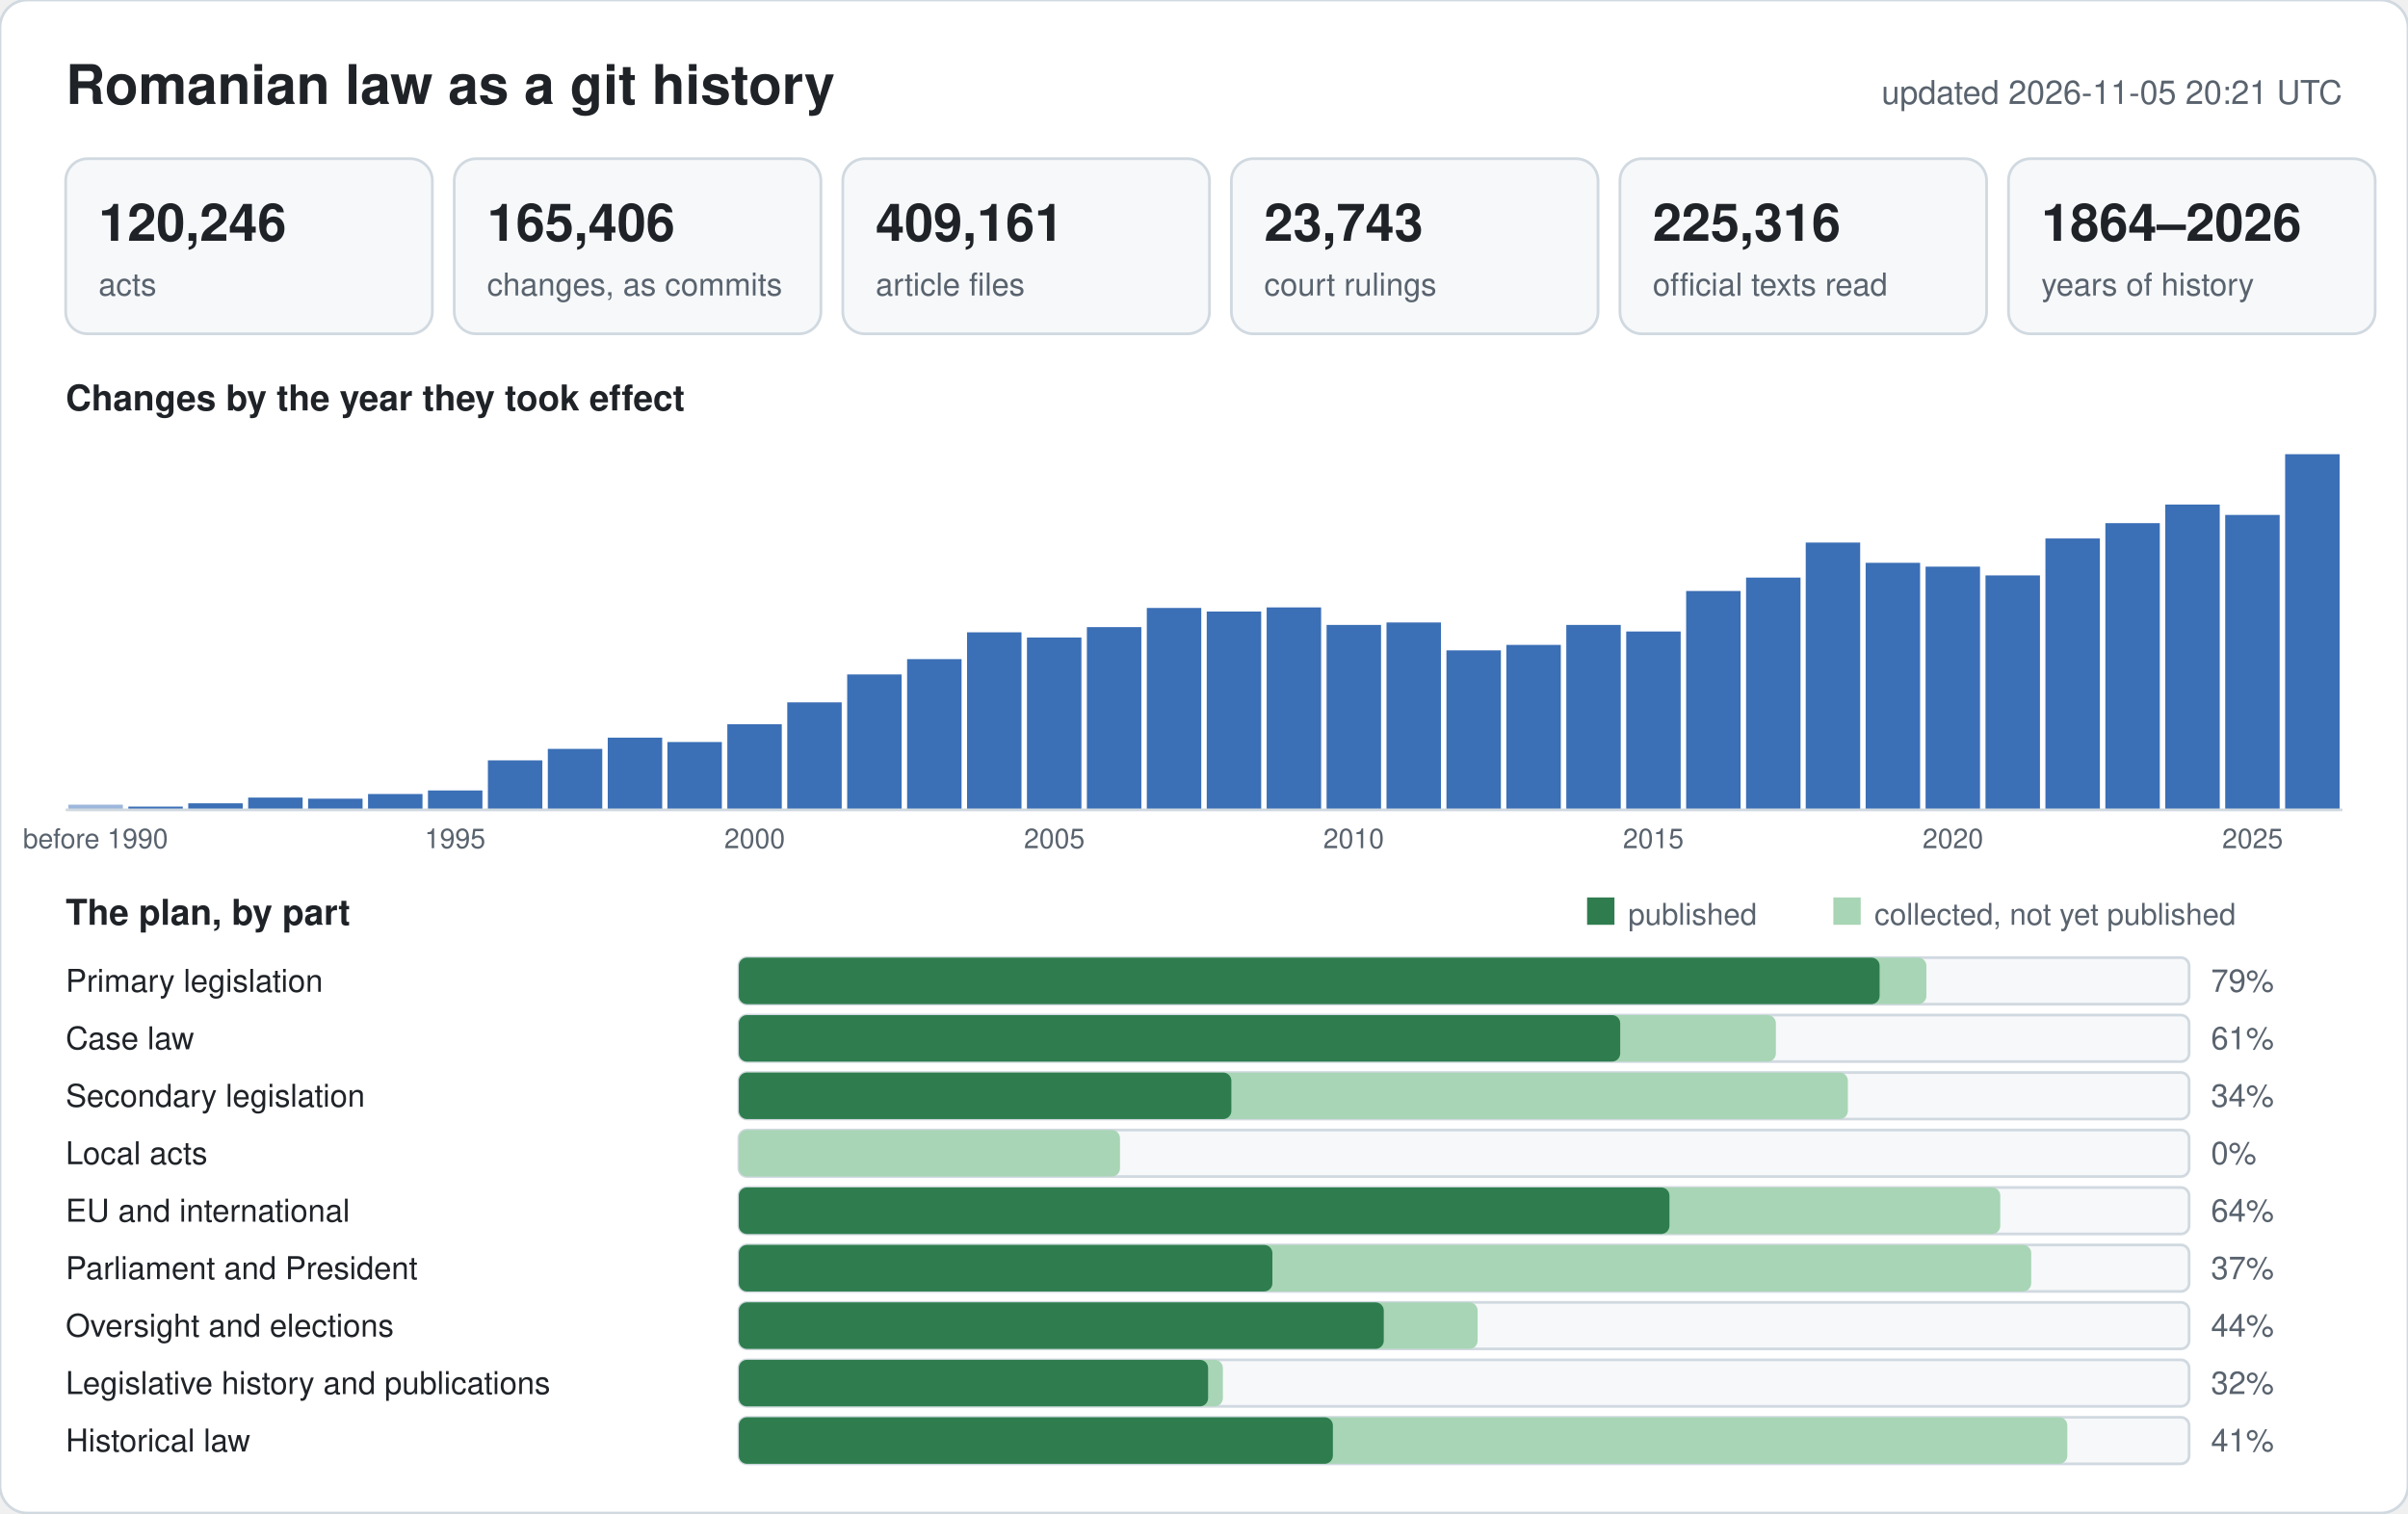
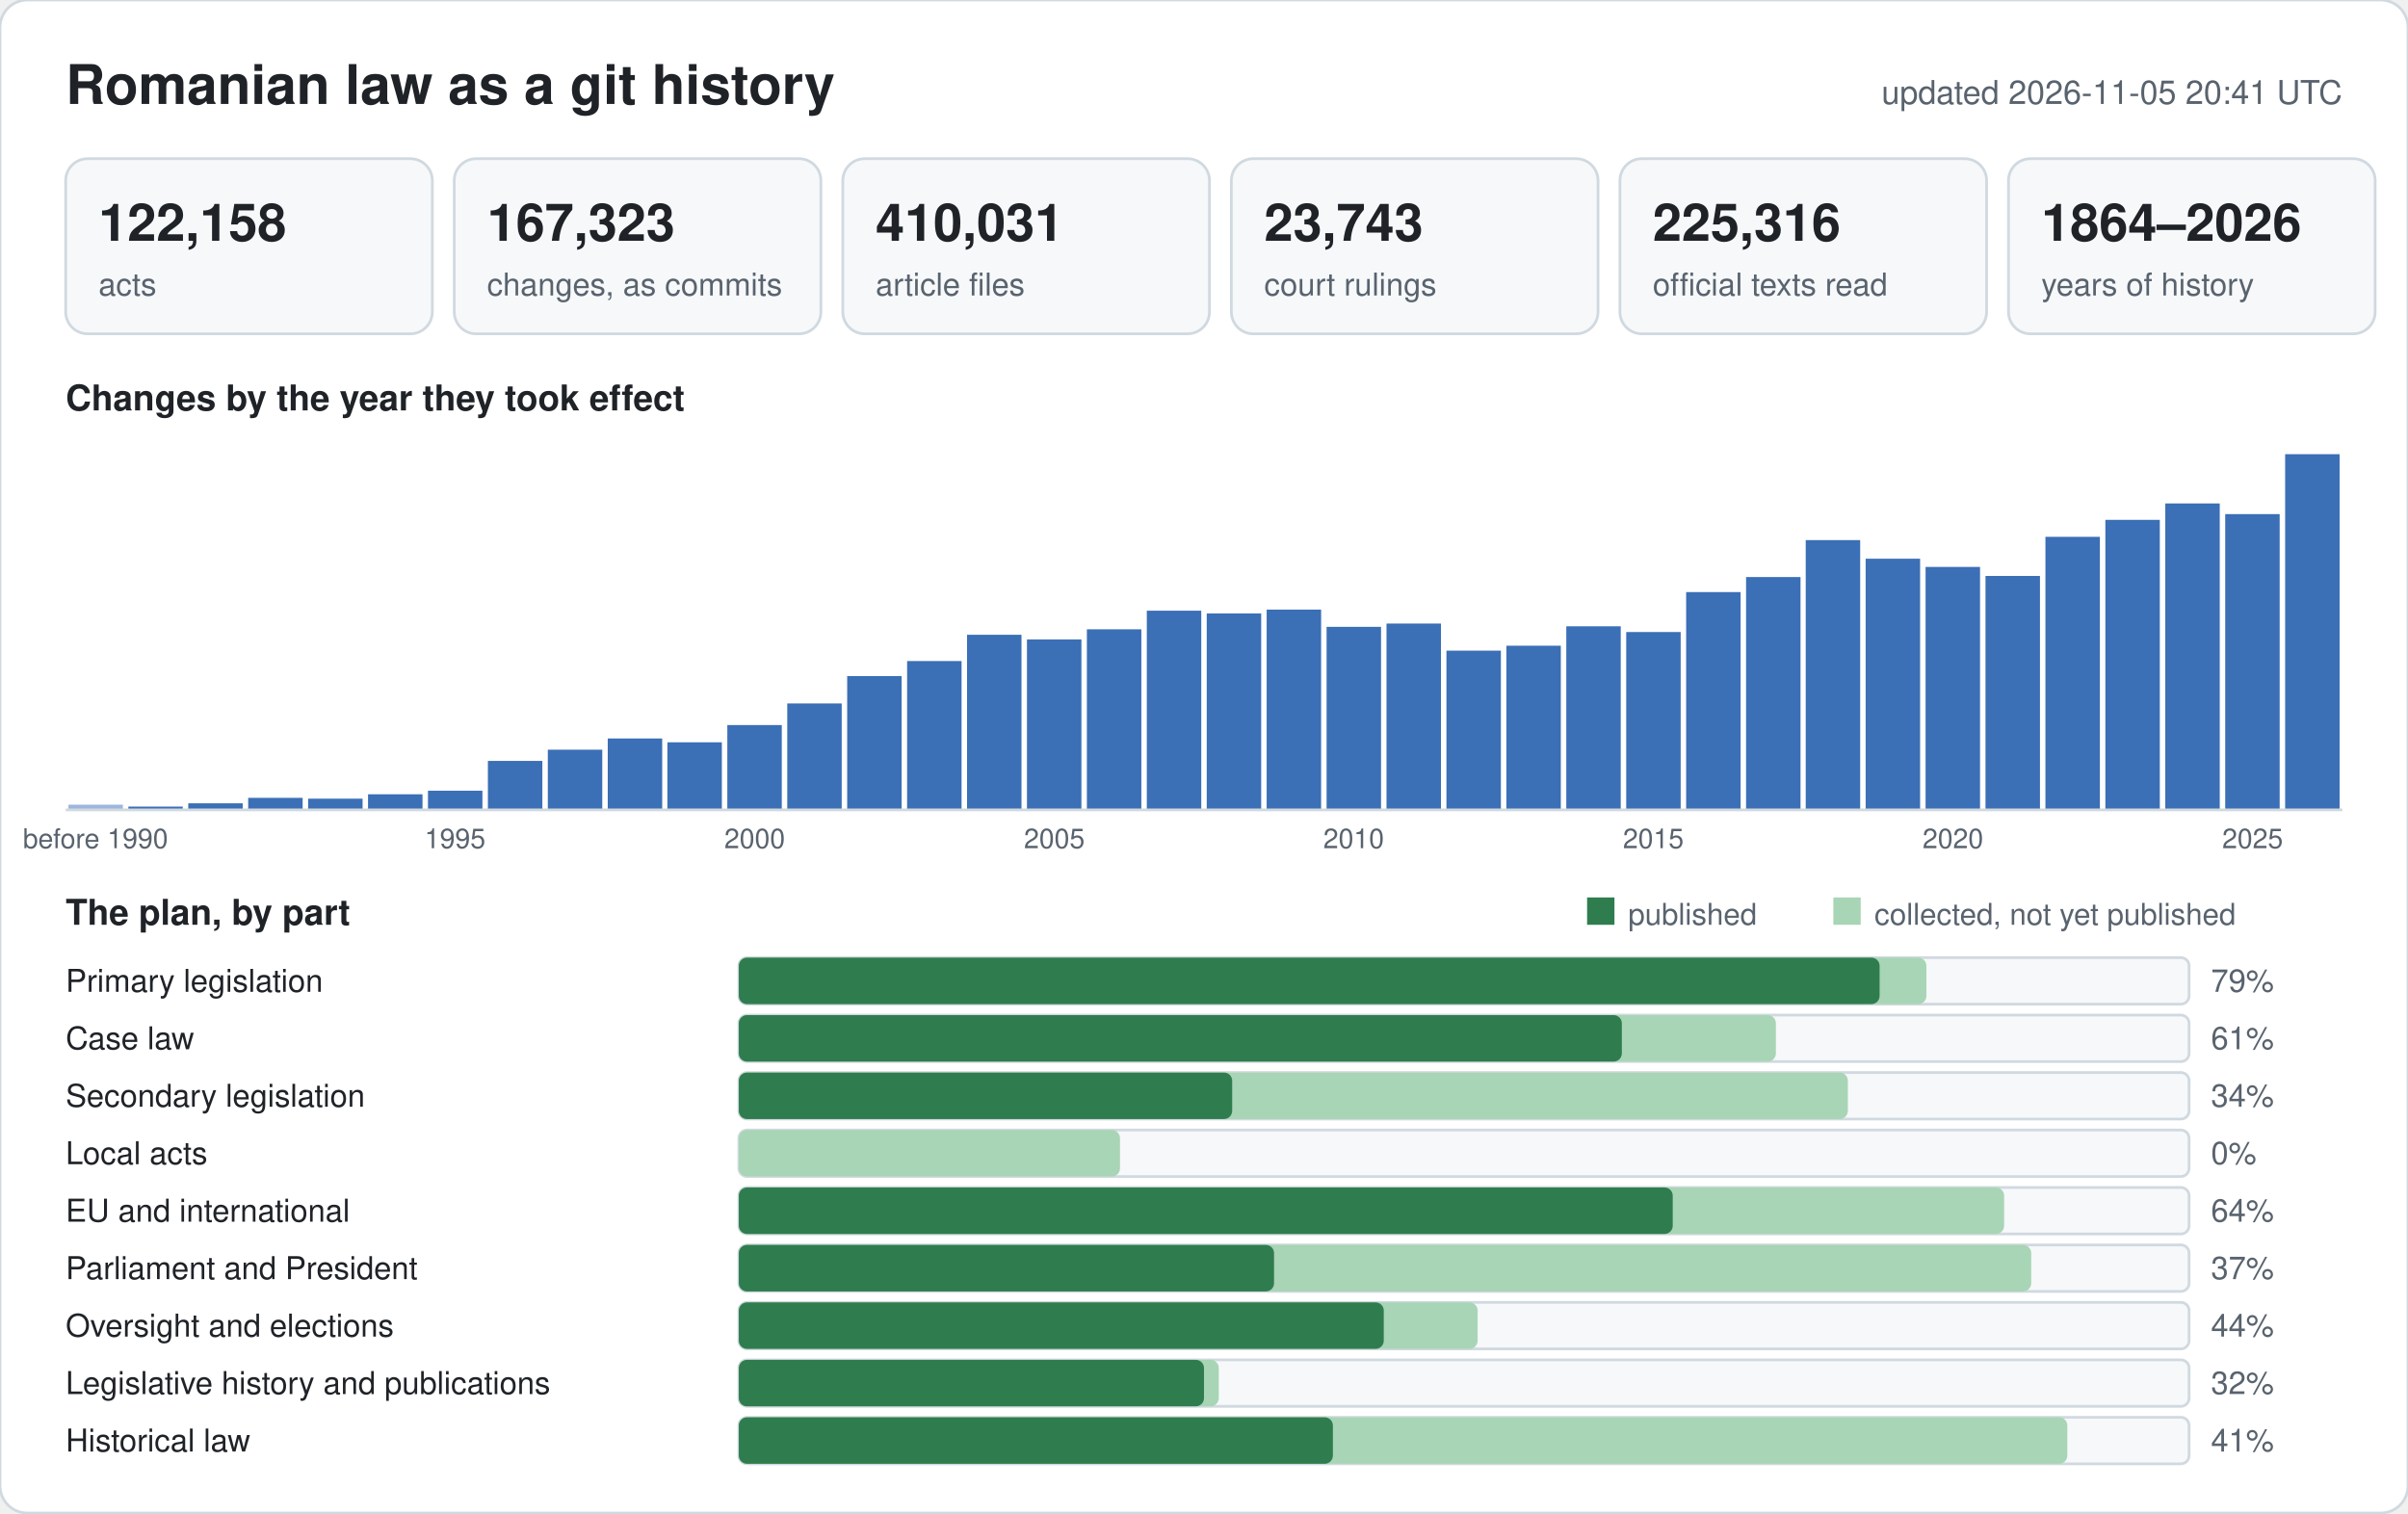
<svg xmlns="http://www.w3.org/2000/svg" width="880" height="553" viewBox="0 0 880 553" font-family="-apple-system,BlinkMacSystemFont,Segoe UI,Helvetica,Arial,sans-serif">
  <rect width="880" height="553" rx="10" fill="#ffffff" stroke="#d1d9e0" />
  <text x="24" y="38" font-size="20" font-weight="600" fill="#1f2328">Romanian law as a git history</text>
-   <text x="856" y="38" font-size="12" text-anchor="end" fill="#59636e">updated 2026-11-05 20:21 UTC</text>
+   <text x="856" y="38" font-size="12" text-anchor="end" fill="#59636e">updated 2026-11-05 20:41 UTC</text>
  <rect x="24" y="58" width="134" height="64" rx="8" fill="#f6f8fa" stroke="#d1d9e0" />
-   <text x="36" y="88" font-size="19" font-weight="600" fill="#1f2328">120,246</text>
+   <text x="36" y="88" font-size="19" font-weight="600" fill="#1f2328">122,158</text>
  <text x="36" y="108" font-size="11.5" fill="#59636e">acts</text>
  <rect x="166" y="58" width="134" height="64" rx="8" fill="#f6f8fa" stroke="#d1d9e0" />
-   <text x="178" y="88" font-size="19" font-weight="600" fill="#1f2328">165,406</text>
+   <text x="178" y="88" font-size="19" font-weight="600" fill="#1f2328">167,323</text>
  <text x="178" y="108" font-size="11.5" fill="#59636e">changes, as commits</text>
  <rect x="308" y="58" width="134" height="64" rx="8" fill="#f6f8fa" stroke="#d1d9e0" />
-   <text x="320" y="88" font-size="19" font-weight="600" fill="#1f2328">409,161</text>
+   <text x="320" y="88" font-size="19" font-weight="600" fill="#1f2328">410,031</text>
  <text x="320" y="108" font-size="11.5" fill="#59636e">article files</text>
  <rect x="450" y="58" width="134" height="64" rx="8" fill="#f6f8fa" stroke="#d1d9e0" />
  <text x="462" y="88" font-size="19" font-weight="600" fill="#1f2328">23,743</text>
  <text x="462" y="108" font-size="11.5" fill="#59636e">court rulings</text>
  <rect x="592" y="58" width="134" height="64" rx="8" fill="#f6f8fa" stroke="#d1d9e0" />
  <text x="604" y="88" font-size="19" font-weight="600" fill="#1f2328">225,316</text>
  <text x="604" y="108" font-size="11.5" fill="#59636e">official texts read</text>
  <rect x="734" y="58" width="134" height="64" rx="8" fill="#f6f8fa" stroke="#d1d9e0" />
  <text x="746" y="88" font-size="19" font-weight="600" fill="#1f2328">1864–2026</text>
  <text x="746" y="108" font-size="11.5" fill="#59636e">years of history</text>
  <text x="24" y="150" font-size="13" font-weight="600" fill="#1f2328">Changes by the year they took effect</text>
  <rect x="25.0" y="294.1" width="19.9" height="1.9" fill="#9db6dc" />
  <text x="34.9" y="310" font-size="10" text-anchor="middle" fill="#59636e">before 1990</text>
  <rect x="46.9" y="294.8" width="19.9" height="1.2" fill="#3b6fb6" />
  <rect x="68.8" y="293.6" width="19.9" height="2.4" fill="#3b6fb6" />
-   <rect x="90.7" y="291.5" width="19.9" height="4.5" fill="#3b6fb6" />
+   <rect x="90.7" y="291.6" width="19.9" height="4.4" fill="#3b6fb6" />
  <rect x="112.6" y="291.9" width="19.9" height="4.1" fill="#3b6fb6" />
-   <rect x="134.5" y="290.2" width="19.9" height="5.8" fill="#3b6fb6" />
-   <rect x="156.4" y="288.9" width="19.9" height="7.1" fill="#3b6fb6" />
+   <rect x="134.5" y="290.3" width="19.9" height="5.7" fill="#3b6fb6" />
+   <rect x="156.4" y="289.0" width="19.9" height="7.0" fill="#3b6fb6" />
  <text x="166.3" y="310" font-size="10" text-anchor="middle" fill="#59636e">1995</text>
-   <rect x="178.3" y="277.9" width="19.9" height="18.1" fill="#3b6fb6" />
-   <rect x="200.2" y="273.7" width="19.9" height="22.3" fill="#3b6fb6" />
-   <rect x="222.1" y="269.6" width="19.9" height="26.4" fill="#3b6fb6" />
-   <rect x="243.9" y="271.2" width="19.9" height="24.8" fill="#3b6fb6" />
-   <rect x="265.8" y="264.7" width="19.9" height="31.3" fill="#3b6fb6" />
+   <rect x="178.3" y="278.1" width="19.9" height="17.9" fill="#3b6fb6" />
+   <rect x="200.2" y="274.0" width="19.9" height="22.0" fill="#3b6fb6" />
+   <rect x="222.1" y="269.9" width="19.9" height="26.1" fill="#3b6fb6" />
+   <rect x="243.9" y="271.3" width="19.9" height="24.7" fill="#3b6fb6" />
+   <rect x="265.8" y="265.0" width="19.9" height="31.0" fill="#3b6fb6" />
  <text x="275.8" y="310" font-size="10" text-anchor="middle" fill="#59636e">2000</text>
-   <rect x="287.7" y="256.7" width="19.9" height="39.3" fill="#3b6fb6" />
-   <rect x="309.6" y="246.5" width="19.9" height="49.5" fill="#3b6fb6" />
-   <rect x="331.5" y="240.9" width="19.9" height="55.1" fill="#3b6fb6" />
-   <rect x="353.4" y="231.1" width="19.9" height="64.9" fill="#3b6fb6" />
-   <rect x="375.3" y="233.0" width="19.9" height="63.0" fill="#3b6fb6" />
+   <rect x="287.7" y="257.1" width="19.9" height="38.9" fill="#3b6fb6" />
+   <rect x="309.6" y="247.1" width="19.9" height="48.9" fill="#3b6fb6" />
+   <rect x="331.5" y="241.6" width="19.9" height="54.4" fill="#3b6fb6" />
+   <rect x="353.4" y="232.0" width="19.9" height="64.0" fill="#3b6fb6" />
+   <rect x="375.3" y="233.7" width="19.9" height="62.3" fill="#3b6fb6" />
  <text x="385.3" y="310" font-size="10" text-anchor="middle" fill="#59636e">2005</text>
-   <rect x="397.2" y="229.2" width="19.9" height="66.8" fill="#3b6fb6" />
-   <rect x="419.1" y="222.2" width="19.9" height="73.8" fill="#3b6fb6" />
-   <rect x="441.0" y="223.5" width="19.9" height="72.5" fill="#3b6fb6" />
-   <rect x="462.9" y="222.0" width="19.9" height="74.0" fill="#3b6fb6" />
-   <rect x="484.8" y="228.4" width="19.9" height="67.6" fill="#3b6fb6" />
+   <rect x="397.2" y="230.0" width="19.9" height="66.0" fill="#3b6fb6" />
+   <rect x="419.1" y="223.2" width="19.9" height="72.8" fill="#3b6fb6" />
+   <rect x="441.0" y="224.2" width="19.9" height="71.8" fill="#3b6fb6" />
+   <rect x="462.9" y="222.8" width="19.9" height="73.2" fill="#3b6fb6" />
+   <rect x="484.8" y="229.1" width="19.9" height="66.9" fill="#3b6fb6" />
  <text x="494.7" y="310" font-size="10" text-anchor="middle" fill="#59636e">2010</text>
-   <rect x="506.7" y="227.5" width="19.9" height="68.5" fill="#3b6fb6" />
-   <rect x="528.6" y="237.7" width="19.9" height="58.3" fill="#3b6fb6" />
-   <rect x="550.5" y="235.7" width="19.9" height="60.3" fill="#3b6fb6" />
-   <rect x="572.4" y="228.4" width="19.9" height="67.6" fill="#3b6fb6" />
-   <rect x="594.3" y="230.8" width="19.9" height="65.2" fill="#3b6fb6" />
+   <rect x="506.7" y="227.9" width="19.9" height="68.1" fill="#3b6fb6" />
+   <rect x="528.6" y="237.8" width="19.9" height="58.2" fill="#3b6fb6" />
+   <rect x="550.5" y="236.0" width="19.9" height="60.0" fill="#3b6fb6" />
+   <rect x="572.4" y="228.9" width="19.9" height="67.1" fill="#3b6fb6" />
+   <rect x="594.3" y="231.0" width="19.9" height="65.0" fill="#3b6fb6" />
  <text x="604.2" y="310" font-size="10" text-anchor="middle" fill="#59636e">2015</text>
-   <rect x="616.2" y="216.0" width="19.9" height="80.0" fill="#3b6fb6" />
-   <rect x="638.1" y="211.1" width="19.9" height="84.9" fill="#3b6fb6" />
-   <rect x="659.9" y="198.3" width="19.9" height="97.7" fill="#3b6fb6" />
-   <rect x="681.8" y="205.7" width="19.9" height="90.3" fill="#3b6fb6" />
-   <rect x="703.7" y="207.1" width="19.9" height="88.9" fill="#3b6fb6" />
+   <rect x="616.2" y="216.4" width="19.9" height="79.6" fill="#3b6fb6" />
+   <rect x="638.1" y="210.9" width="19.9" height="85.1" fill="#3b6fb6" />
+   <rect x="659.9" y="197.4" width="19.9" height="98.6" fill="#3b6fb6" />
+   <rect x="681.8" y="204.2" width="19.9" height="91.8" fill="#3b6fb6" />
+   <rect x="703.7" y="207.2" width="19.9" height="88.8" fill="#3b6fb6" />
  <text x="713.7" y="310" font-size="10" text-anchor="middle" fill="#59636e">2020</text>
-   <rect x="725.6" y="210.3" width="19.9" height="85.7" fill="#3b6fb6" />
-   <rect x="747.5" y="196.8" width="19.9" height="99.2" fill="#3b6fb6" />
-   <rect x="769.4" y="191.2" width="19.9" height="104.8" fill="#3b6fb6" />
-   <rect x="791.3" y="184.4" width="19.9" height="111.6" fill="#3b6fb6" />
-   <rect x="813.2" y="188.2" width="19.9" height="107.8" fill="#3b6fb6" />
+   <rect x="725.6" y="210.5" width="19.9" height="85.5" fill="#3b6fb6" />
+   <rect x="747.5" y="196.2" width="19.9" height="99.8" fill="#3b6fb6" />
+   <rect x="769.4" y="190.0" width="19.9" height="106.0" fill="#3b6fb6" />
+   <rect x="791.3" y="184.0" width="19.9" height="112.0" fill="#3b6fb6" />
+   <rect x="813.2" y="187.9" width="19.9" height="108.1" fill="#3b6fb6" />
  <text x="823.2" y="310" font-size="10" text-anchor="middle" fill="#59636e">2025</text>
  <rect x="835.1" y="166.0" width="19.9" height="130.0" fill="#3b6fb6" />
  <line x1="24" y1="296" x2="856" y2="296" stroke="#d1d9e0" />
  <text x="24" y="338" font-size="13" font-weight="600" fill="#1f2328">The plan, by part</text>
  <rect x="580" y="328" width="10" height="10" fill="#2f7d4f" />
  <text x="595" y="338" font-size="11" fill="#59636e">published</text>
  <rect x="670" y="328" width="10" height="10" fill="#a8d5b5" />
  <text x="685" y="338" font-size="11" fill="#59636e">collected, not yet published</text>
  <text x="24" y="362.5" font-size="11.5" fill="#1f2328">Primary legislation</text>
  <rect x="270" y="350" width="530" height="17" rx="3" fill="#f6f8fa" stroke="#d1d9e0" />
  <rect x="270" y="350" width="434.0" height="17" rx="3" fill="#a8d5b5" />
  <rect x="270" y="350" width="416.9" height="17" rx="3" fill="#2f7d4f" />
  <text x="808" y="362.5" font-size="11.5" fill="#59636e">79%</text>
  <text x="24" y="383.5" font-size="11.5" fill="#1f2328">Case law</text>
  <rect x="270" y="371" width="530" height="17" rx="3" fill="#f6f8fa" stroke="#d1d9e0" />
  <rect x="270" y="371" width="379.0" height="17" rx="3" fill="#a8d5b5" />
-   <rect x="270" y="371" width="322.1" height="17" rx="3" fill="#2f7d4f" />
+   <rect x="270" y="371" width="322.7" height="17" rx="3" fill="#2f7d4f" />
  <text x="808" y="383.5" font-size="11.5" fill="#59636e">61%</text>
  <text x="24" y="404.5" font-size="11.5" fill="#1f2328">Secondary legislation</text>
  <rect x="270" y="392" width="530" height="17" rx="3" fill="#f6f8fa" stroke="#d1d9e0" />
  <rect x="270" y="392" width="405.3" height="17" rx="3" fill="#a8d5b5" />
-   <rect x="270" y="392" width="180.0" height="17" rx="3" fill="#2f7d4f" />
+   <rect x="270" y="392" width="180.3" height="17" rx="3" fill="#2f7d4f" />
  <text x="808" y="404.5" font-size="11.5" fill="#59636e">34%</text>
  <text x="24" y="425.5" font-size="11.5" fill="#1f2328">Local acts</text>
  <rect x="270" y="413" width="530" height="17" rx="3" fill="#f6f8fa" stroke="#d1d9e0" />
  <rect x="270" y="413" width="139.3" height="17" rx="3" fill="#a8d5b5" />
  <rect x="270" y="413" width="0.0" height="17" rx="3" fill="#2f7d4f" />
  <text x="808" y="425.5" font-size="11.5" fill="#59636e">0%</text>
  <text x="24" y="446.5" font-size="11.5" fill="#1f2328">EU and international</text>
  <rect x="270" y="434" width="530" height="17" rx="3" fill="#f6f8fa" stroke="#d1d9e0" />
-   <rect x="270" y="434" width="461.0" height="17" rx="3" fill="#a8d5b5" />
-   <rect x="270" y="434" width="340.1" height="17" rx="3" fill="#2f7d4f" />
+   <rect x="270" y="434" width="462.4" height="17" rx="3" fill="#a8d5b5" />
+   <rect x="270" y="434" width="341.3" height="17" rx="3" fill="#2f7d4f" />
  <text x="808" y="446.5" font-size="11.5" fill="#59636e">64%</text>
  <text x="24" y="467.5" font-size="11.5" fill="#1f2328">Parliament and President</text>
  <rect x="270" y="455" width="530" height="17" rx="3" fill="#f6f8fa" stroke="#d1d9e0" />
  <rect x="270" y="455" width="472.3" height="17" rx="3" fill="#a8d5b5" />
-   <rect x="270" y="455" width="195.0" height="17" rx="3" fill="#2f7d4f" />
+   <rect x="270" y="455" width="195.6" height="17" rx="3" fill="#2f7d4f" />
  <text x="808" y="467.5" font-size="11.5" fill="#59636e">37%</text>
  <text x="24" y="488.5" font-size="11.5" fill="#1f2328">Oversight and elections</text>
  <rect x="270" y="476" width="530" height="17" rx="3" fill="#f6f8fa" stroke="#d1d9e0" />
  <rect x="270" y="476" width="270.0" height="17" rx="3" fill="#a8d5b5" />
  <rect x="270" y="476" width="235.7" height="17" rx="3" fill="#2f7d4f" />
  <text x="808" y="488.5" font-size="11.5" fill="#59636e">44%</text>
  <text x="24" y="509.5" font-size="11.5" fill="#1f2328">Legislative history and publications</text>
  <rect x="270" y="497" width="530" height="17" rx="3" fill="#f6f8fa" stroke="#d1d9e0" />
-   <rect x="270" y="497" width="176.9" height="17" rx="3" fill="#a8d5b5" />
-   <rect x="270" y="497" width="171.5" height="17" rx="3" fill="#2f7d4f" />
+   <rect x="270" y="497" width="175.4" height="17" rx="3" fill="#a8d5b5" />
+   <rect x="270" y="497" width="170.0" height="17" rx="3" fill="#2f7d4f" />
  <text x="808" y="509.5" font-size="11.5" fill="#59636e">32%</text>
  <text x="24" y="530.5" font-size="11.5" fill="#1f2328">Historical law</text>
  <rect x="270" y="518" width="530" height="17" rx="3" fill="#f6f8fa" stroke="#d1d9e0" />
  <rect x="270" y="518" width="485.5" height="17" rx="3" fill="#a8d5b5" />
  <rect x="270" y="518" width="217.1" height="17" rx="3" fill="#2f7d4f" />
  <text x="808" y="530.5" font-size="11.5" fill="#59636e">41%</text>
</svg>
